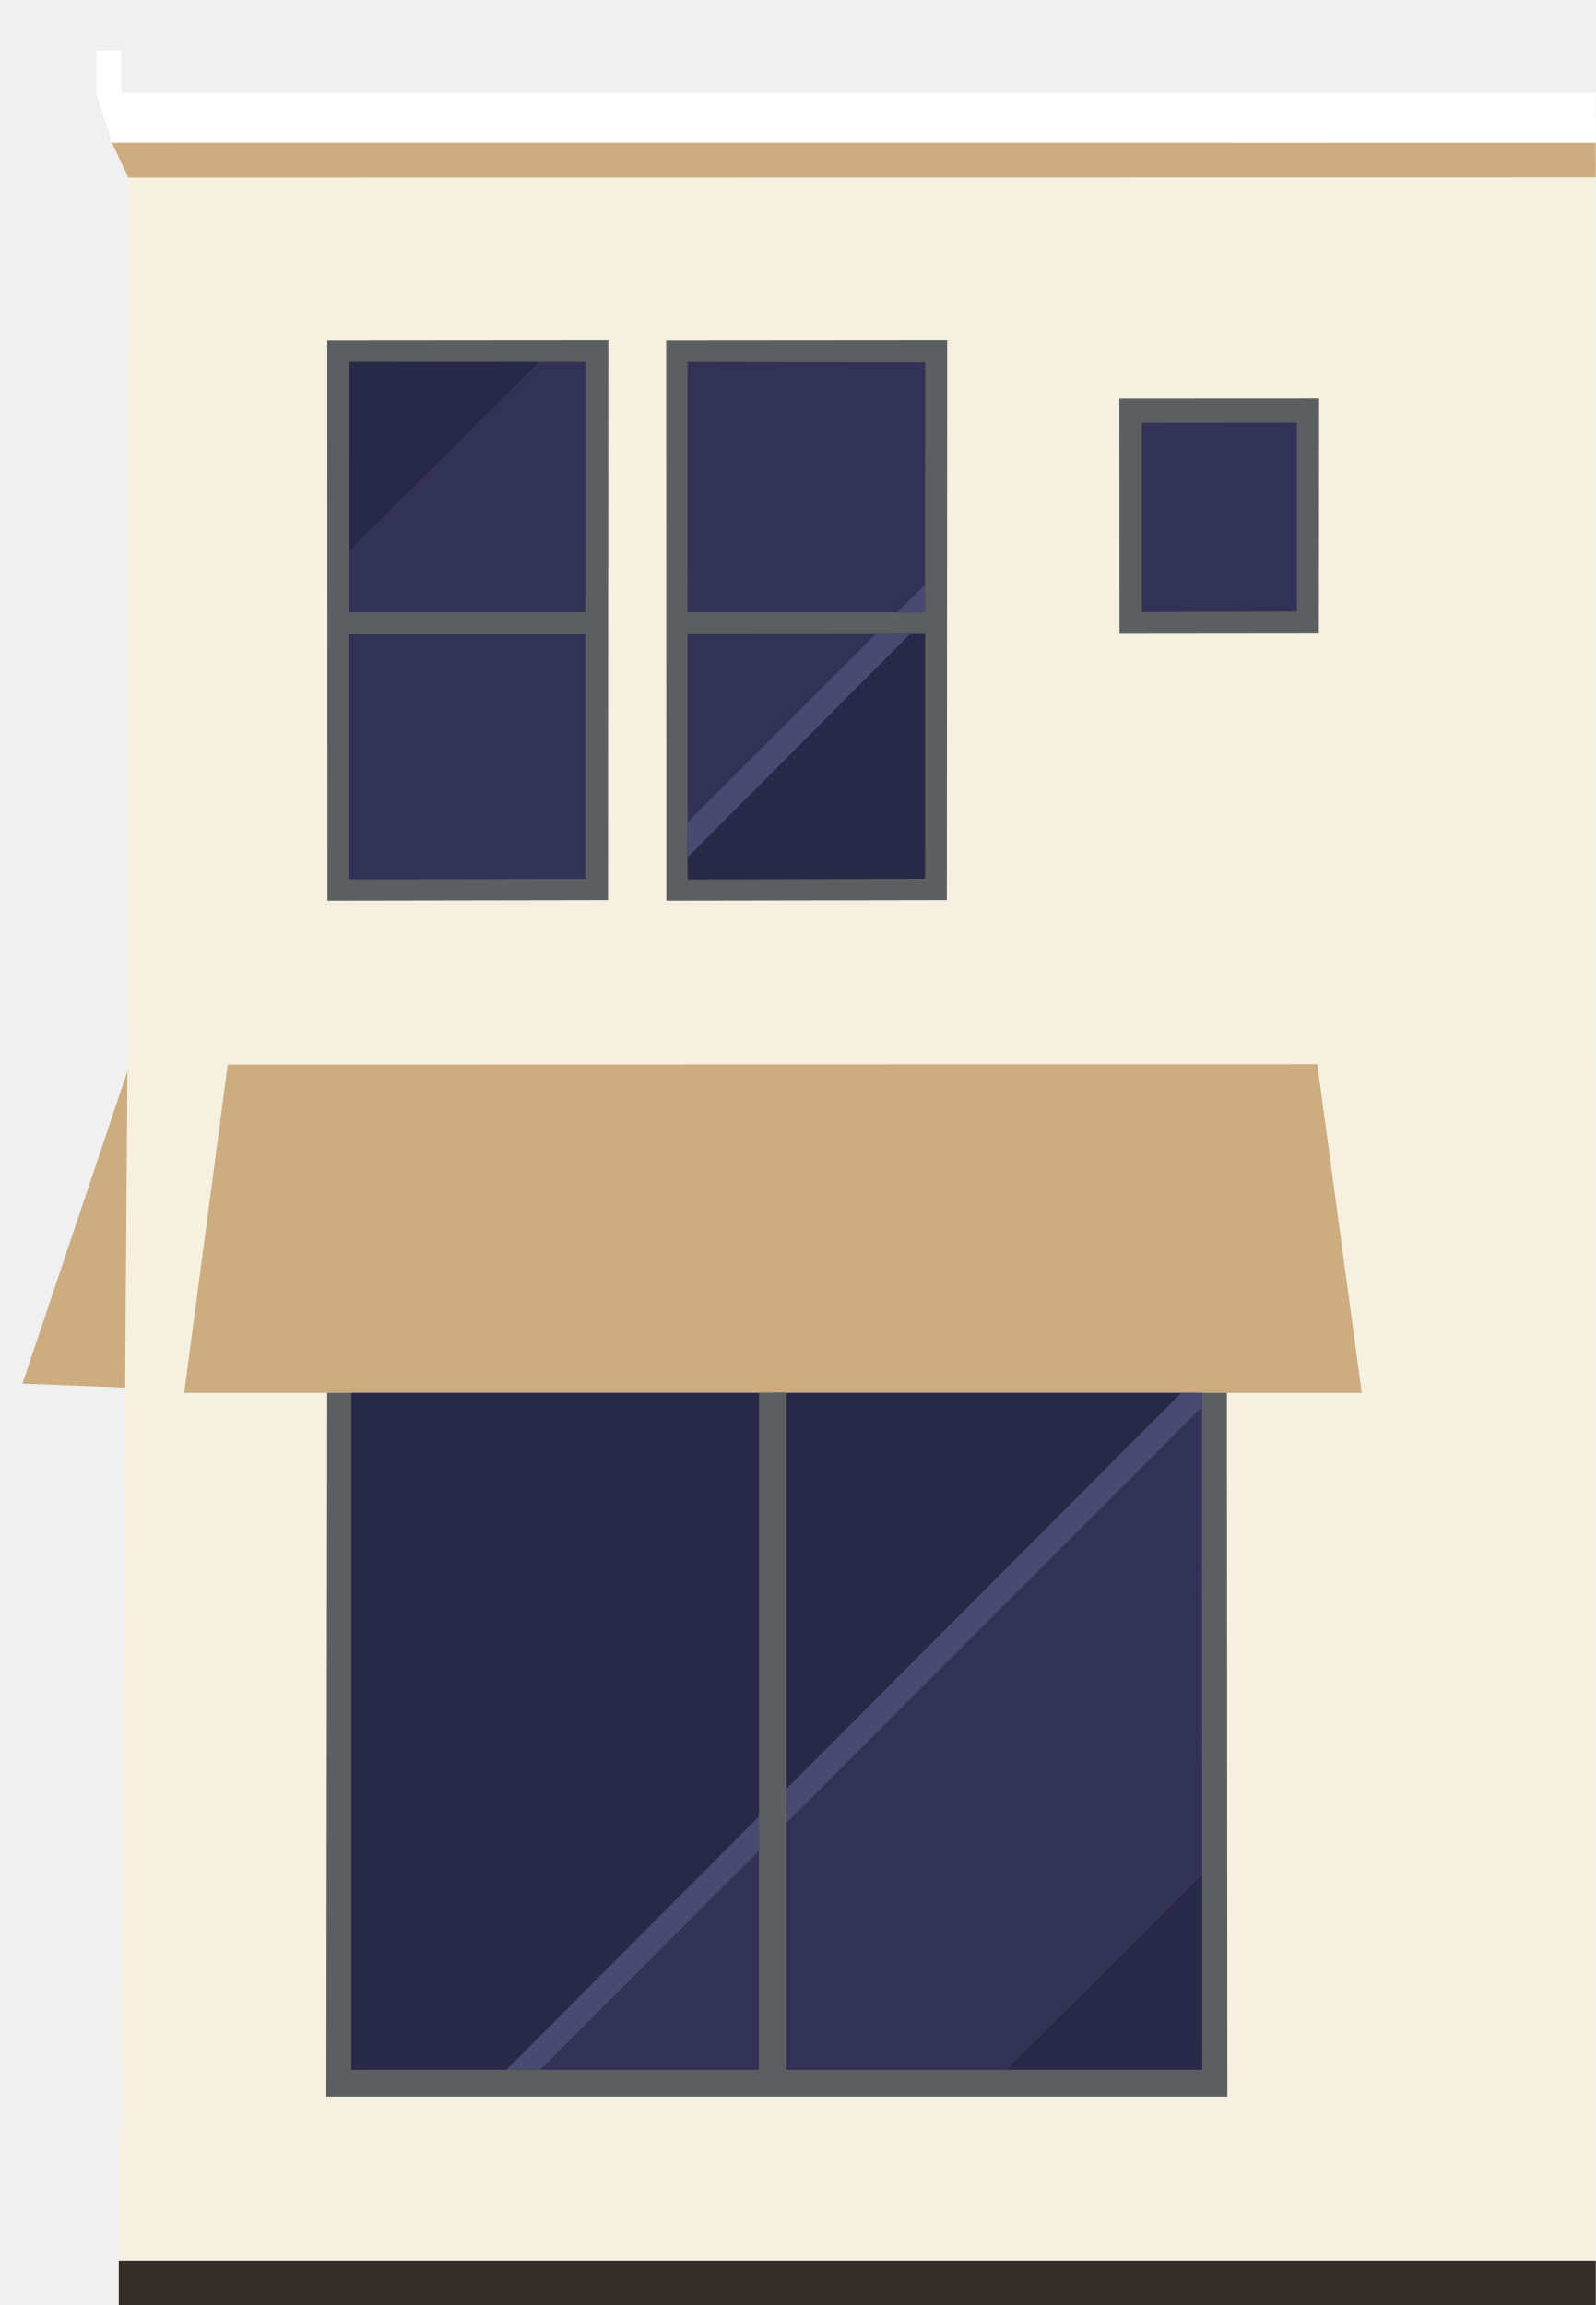
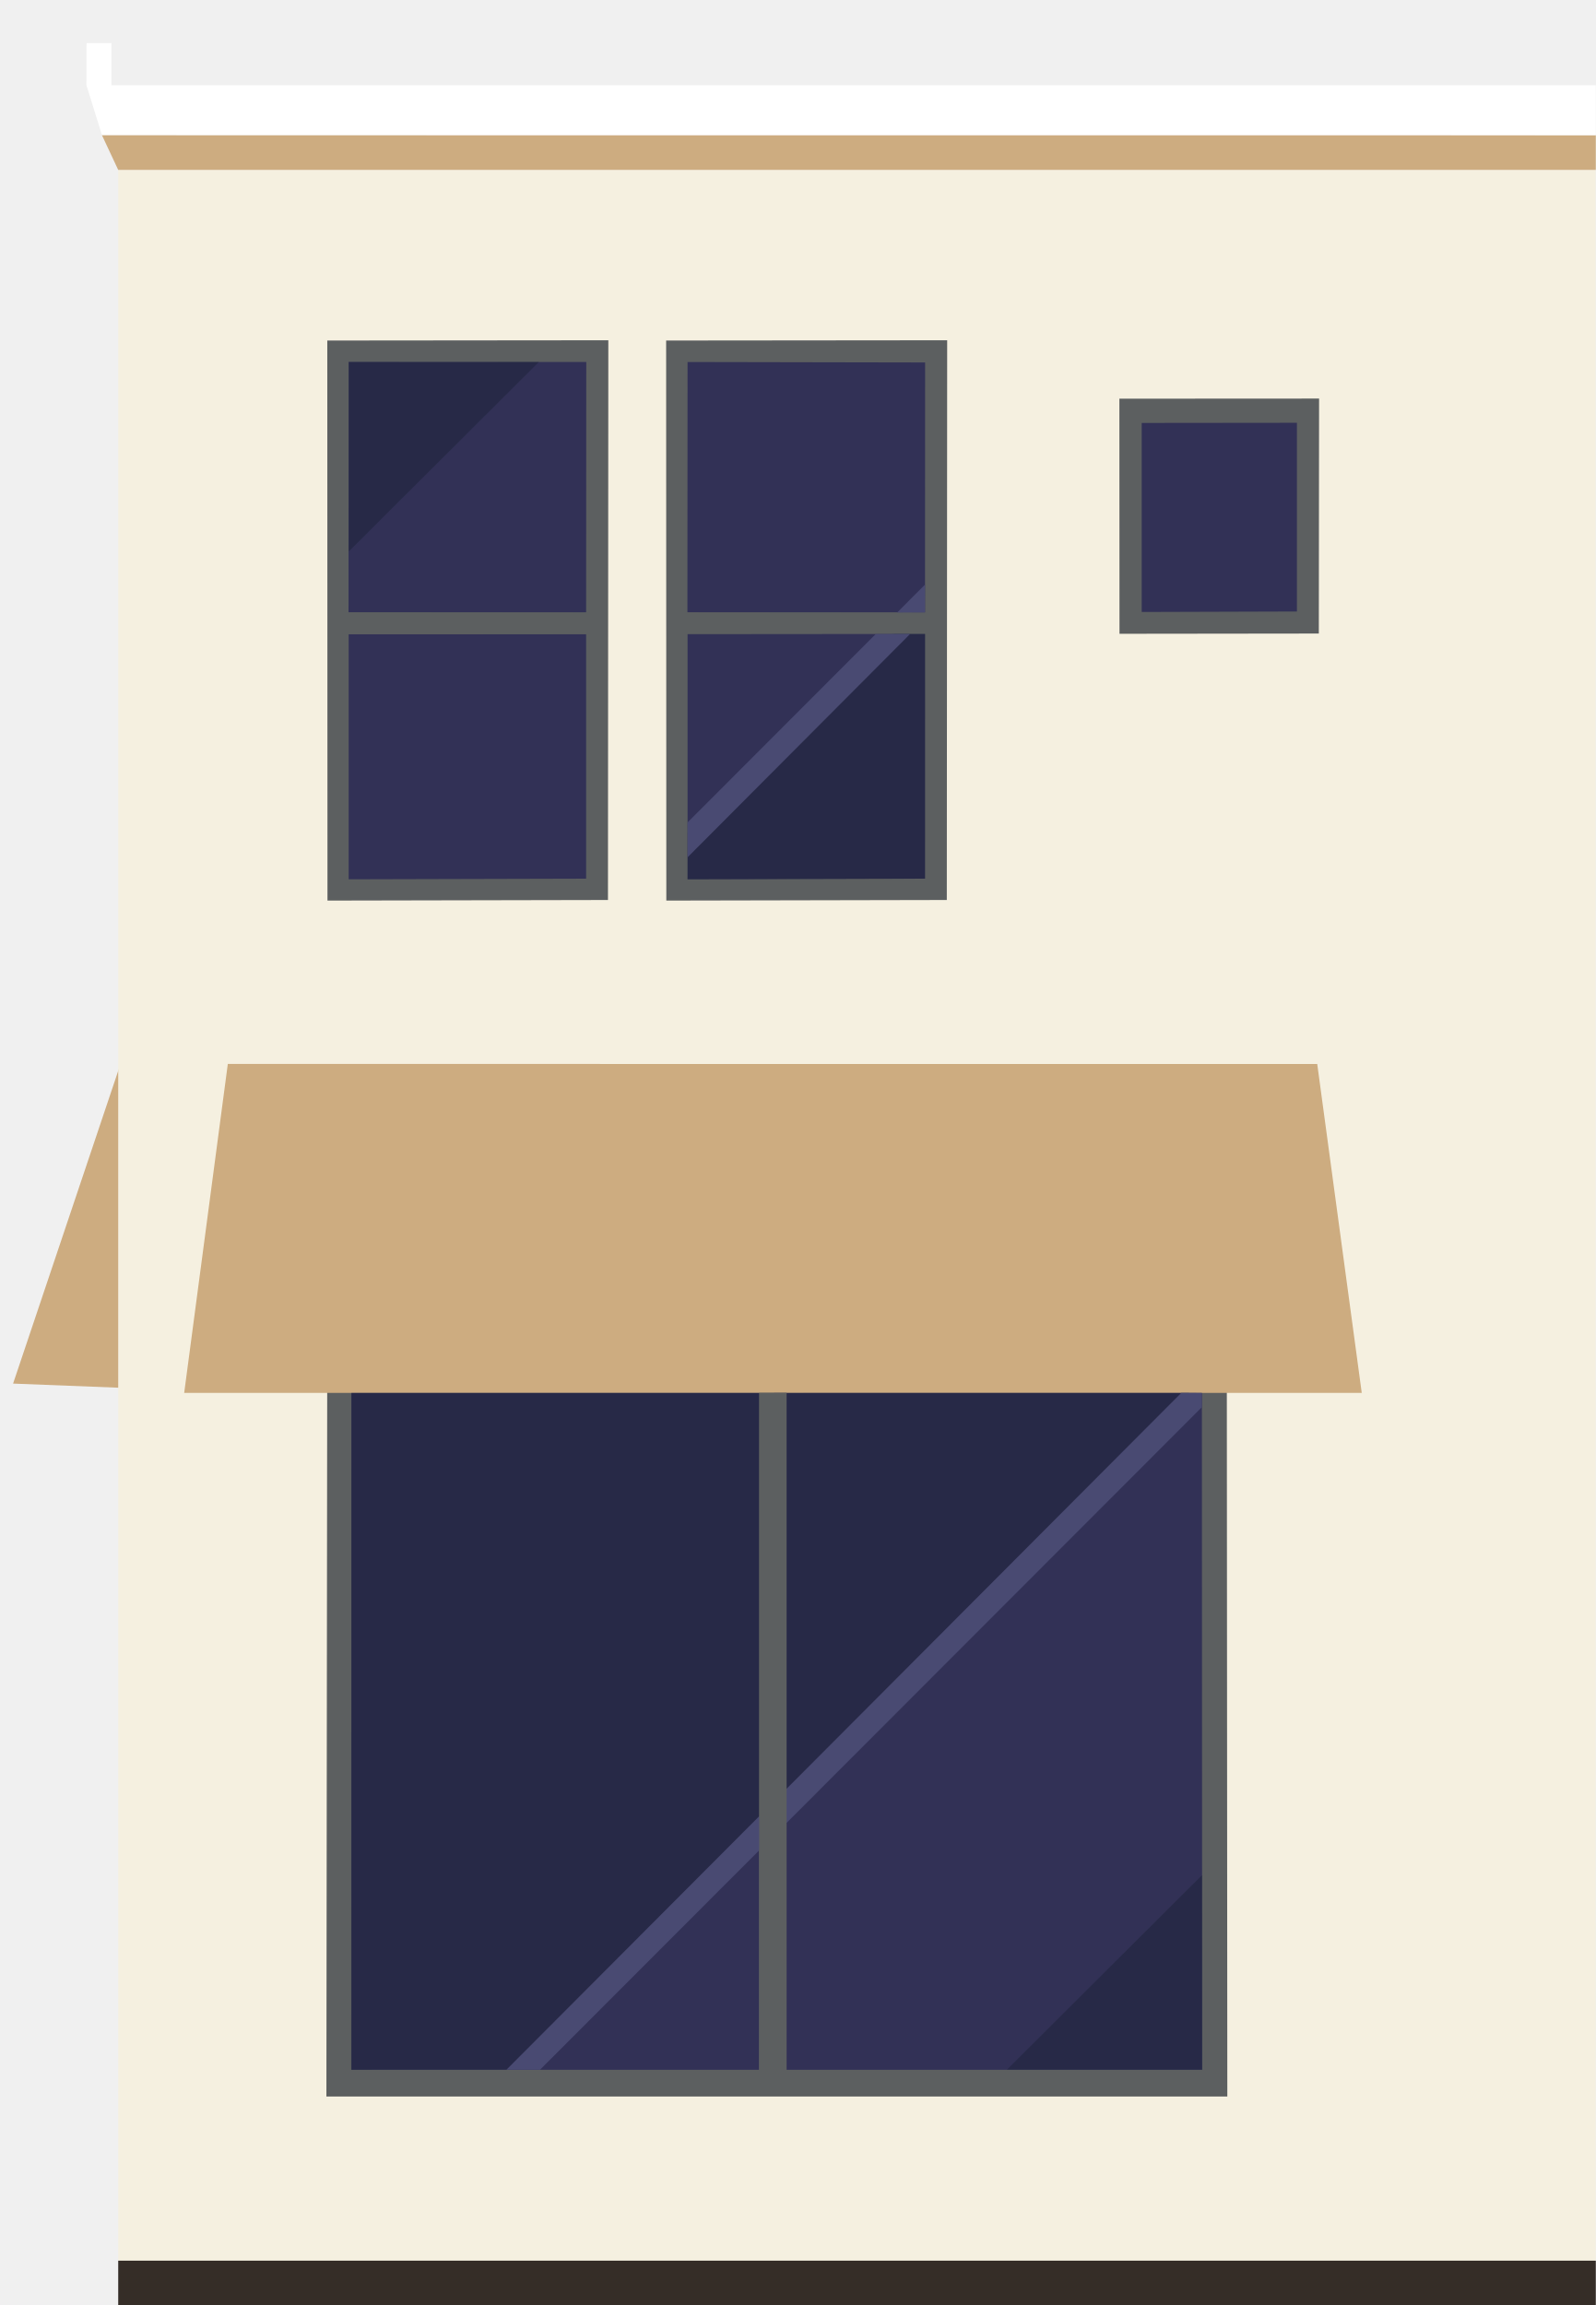
- <svg xmlns="http://www.w3.org/2000/svg" width="432px" height="624px" version="1.1" xml:space="preserve" style="fill-rule:evenodd;clip-rule:evenodd;stroke-linejoin:round;stroke-miterlimit:1.414;">
-   <g>
-     <g id="apartments-narrow-right" transform="matrix(1,0,0,1,3.0326,0)">
-       <g transform="matrix(1,0,0,1,-2183.66,-296.875)">
-         <path d="M2186.7,671.436l29.964,1.171l-1.011,-87.301l-28.953,86.13Z" style="fill:#cdac80;fill-rule:nonzero;" />
+ <svg xmlns="http://www.w3.org/2000/svg" width="100%" height="100%" viewBox="0 0 432 624" version="1.1" xml:space="preserve" style="fill-rule:evenodd;clip-rule:evenodd;stroke-linejoin:round;stroke-miterlimit:1.414;">
+   <g id="apartments-narrow-right" transform="matrix(1,0,0,1,3.0326,0)">
+     <g transform="matrix(1,0,0,1,-2186.19,-296.875)">
+       <path d="M2186.7,671.436L2216.66,672.607L2215.65,585.306L2186.7,671.436Z" style="fill:rgb(205,172,128);fill-rule:nonzero;" />
+     </g>
+     <g transform="matrix(1,0,0,1,-2183.66,-296.875)">
+       <path d="M2212.63,908.875L2612.63,908.875L2612.6,342.875L2212.63,342.875L2212.63,908.875Z" style="fill:rgb(245,240,224);fill-rule:nonzero;" />
+     </g>
+     <g transform="matrix(1,0,0,1,-2183.66,-296.875)">
+       <path d="M2269.25,634.479L2268.99,864.434L2512.88,864.434L2512.72,634.456L2269.25,634.479Z" style="fill:rgb(92,95,96);fill-rule:nonzero;" />
+     </g>
+     <g transform="matrix(1,0,0,1,-2183.66,-296.875)">
+       <path d="M2390.29,639.139L2389.81,857.187L2506.07,857.187L2505.98,638.826L2390.29,639.139Z" style="fill:rgb(50,49,86);fill-rule:nonzero;" />
+     </g>
+     <g transform="matrix(1,0,0,1,-2183.66,-296.875)">
+       <path d="M2275.76,639.141L2275.76,857.188L2386.12,857.188L2386.12,638.826L2275.76,639.141Z" style="fill:rgb(50,49,86);fill-rule:nonzero;" />
+     </g>
+     <g transform="matrix(1,0,0,1,-2183.66,-296.875)">
+       <path d="M2230.49,673.949L2549.27,673.947L2537.22,584.915L2242.3,584.9L2230.49,673.949Z" style="fill:rgb(205,172,128);fill-rule:nonzero;" />
+     </g>
+     <g transform="matrix(1,0,0,1,-2183.66,-296.875)">
+       <path d="M2436.94,540.517L2361.01,540.673L2360.96,389.063L2437.04,388.99L2436.94,540.517Z" style="fill:rgb(92,95,96);fill-rule:nonzero;" />
+     </g>
+     <g transform="matrix(1,0,0,1,-2183.66,-296.875)">
+       <path d="M2431.04,534.745L2366.76,534.917L2366.76,468.557L2431.04,468.5L2431.04,534.745Z" style="fill:rgb(50,49,86);fill-rule:nonzero;" />
+     </g>
+     <g transform="matrix(1,0,0,1,-2183.66,-296.875)">
+       <path d="M2431.04,462.704L2366.72,462.648L2366.76,394.879L2431.07,395L2431.04,462.704Z" style="fill:rgb(50,49,86);fill-rule:nonzero;" />
+     </g>
+     <g transform="matrix(1,0,0,1,-2183.66,-296.875)">
+       <path d="M2537.65,468.385L2483.69,468.451L2483.66,404.806L2537.72,404.774L2537.65,468.385Z" style="fill:rgb(92,95,96);fill-rule:nonzero;" />
+     </g>
+     <g transform="matrix(1,0,0,1,-2183.66,-296.875)">
+       <path d="M2531.72,462.418L2489.7,462.551L2489.7,411.373L2531.72,411.328L2531.72,462.418Z" style="fill:rgb(50,49,86);fill-rule:nonzero;" />
+     </g>
+     <g transform="matrix(1,0,0,1,-2183.66,-296.875)">
+       <path d="M2345.21,540.517L2269.28,540.673L2269.23,389.063L2345.31,388.99L2345.21,540.517Z" style="fill:rgb(92,95,96);fill-rule:nonzero;" />
+     </g>
+     <g transform="matrix(1,0,0,1,-2183.66,-296.875)">
+       <path d="M2339.3,534.745L2275.02,534.917L2275.02,468.557L2339.3,468.5L2339.3,534.745Z" style="fill:rgb(50,49,86);fill-rule:nonzero;" />
+     </g>
+     <g transform="matrix(1,0,0,1,-2183.66,-296.875)">
+       <path d="M2339.3,462.704L2274.98,462.648L2275.02,394.859L2339.34,394.863L2339.3,462.704Z" style="fill:rgb(50,49,86);fill-rule:nonzero;" />
+     </g>
+     <g transform="matrix(1,0,0,1,-2183.66,-296.875)">
+       <rect x="2366.49" y="462.692" width="65.172" height="5.653" style="fill:rgb(92,95,96);fill-rule:nonzero;" />
+     </g>
+     <g transform="matrix(1,0,0,1,-2183.66,-296.875)">
+       <g opacity="0.3">
+         <path d="M2275.75,673.956L2275.69,857.187L2318.6,857.174L2470.31,712.051L2502.51,673.937L2275.75,673.956Z" style="fill:rgb(13,24,36);fill-rule:nonzero;" />
      </g>
-       <g transform="matrix(1,0,0,1,-2183.66,-296.875)">
-         <path d="M2212.79,908.862l399.832,0.023l0,-321.708l-0.02,-2.258l-397.471,-0.021l-2.341,323.964Z" style="fill:#f5f0e0;fill-rule:nonzero;" />
+     </g>
+     <g transform="matrix(1,0,0,1,-2183.66,-296.875)">
+       <path d="M2500.42,673.947L2317.73,857.177L2326.82,857.185L2505.99,677.816L2505.99,673.968L2500.42,673.947Z" style="fill:rgb(73,74,114);fill-rule:nonzero;" />
+     </g>
+     <g transform="matrix(1,0,0,1,-2183.66,-296.875)">
+       <rect x="2386.14" y="673.938" width="7.436" height="186.321" style="fill:rgb(92,95,96);fill-rule:nonzero;" />
+     </g>
+     <g transform="matrix(1,0,0,1,-2183.66,-296.875)">
+       <g opacity="0.3">
+         <path d="M2326.54,394.834L2275.05,446.16L2275.04,394.875L2326.54,394.834Z" style="fill:rgb(13,24,36);fill-rule:nonzero;" />
      </g>
-       <g transform="matrix(1,0,0,1,-2183.66,-296.875)">
-         <path d="M2269.25,634.479l-0.265,229.955l243.899,0l-0.159,-229.978l-243.475,0.023Z" style="fill:#5c5f60;fill-rule:nonzero;" />
+     </g>
+     <g transform="matrix(1,0,0,1,-2183.66,-296.875)">
+       <g opacity="0.3">
+         <path d="M2431.05,534.734L2431.07,468.5L2422.69,468.496L2366.8,522.341L2366.76,534.937L2431.05,534.734Z" style="fill:rgb(13,24,36);fill-rule:nonzero;" />
      </g>
-       <g transform="matrix(1,0,0,1,-2183.66,-296.875)">
-         <path d="M2390.29,639.139l-0.48,218.048l116.259,0l-0.089,-218.361l-115.69,0.313Z" style="fill:#323156;fill-rule:nonzero;" />
+     </g>
+     <g transform="matrix(1,0,0,1,-2183.66,-296.875)">
+       <path d="M2366.77,528.951L2427.01,468.502L2417.7,468.515L2366.76,519.521L2366.77,528.951Z" style="fill:rgb(73,74,114);fill-rule:nonzero;" />
+     </g>
+     <g transform="matrix(1,0,0,1,-2183.66,-296.875)">
+       <path d="M2431.03,462.676L2431.05,455.122L2423.5,462.686L2431.03,462.676Z" style="fill:rgb(73,74,114);fill-rule:nonzero;" />
+     </g>
+     <g transform="matrix(1,0,0,1,-2183.66,-296.875)">
+       <rect x="2273.28" y="462.661" width="68.914" height="5.905" style="fill:rgb(92,95,96);fill-rule:nonzero;" />
+     </g>
+     <g transform="matrix(1,0,0,1,-2186.34,-298.875)">
+       <path d="M2215.31,344.875L2210.89,335.437L2615.31,335.459L2615.31,344.875L2215.31,344.875Z" style="fill:rgb(205,172,128);fill-rule:nonzero;" />
+     </g>
+     <g transform="matrix(1,0,0,1,-2186.34,-298.875)">
+       <path d="M2210.91,335.44L2206.71,321.96L2206.73,310.563L2213.48,310.563L2213.48,321.96L2615.31,321.961L2615.31,335.46L2210.91,335.44Z" style="fill:white;fill-rule:nonzero;" />
+     </g>
+     <g transform="matrix(1,0,0,1,-2183.66,-296.875)">
+       <g opacity="0.3">
+         <path d="M2453.2,857.184L2506.05,804.475L2506.06,857.172L2453.2,857.184Z" style="fill:rgb(13,24,36);fill-rule:nonzero;" />
      </g>
-       <g transform="matrix(1,0,0,1,-2183.66,-296.875)">
-         <path d="M2275.76,639.141l0,218.047l110.364,0l0,-218.362l-110.364,0.315Z" style="fill:#323156;fill-rule:nonzero;" />
-       </g>
-       <g transform="matrix(1,0,0,1,-2183.66,-296.875)">
-         <path d="M2230.49,673.949l318.782,-0.002l-12.048,-89.032l-294.923,-0.015l-11.811,89.049Z" style="fill:#cdac80;fill-rule:nonzero;" />
-       </g>
-       <g transform="matrix(1,0,0,1,-2183.66,-296.875)">
-         <path d="M2612.61,584.963l-397.48,0.121l0.244,-240.168l397.236,-0.358l0,240.405Z" style="fill:#f5f0e0;fill-rule:nonzero;" />
-       </g>
-       <g transform="matrix(1,0,0,1,-2183.66,-296.875)">
-         <path d="M2436.94,540.517l-75.928,0.156l-0.051,-151.61l76.081,-0.073l-0.102,151.527Z" style="fill:#5c5f60;fill-rule:nonzero;" />
-       </g>
-       <g transform="matrix(1,0,0,1,-2183.66,-296.875)">
-         <path d="M2431.04,534.745l-64.283,0.172l0,-66.36l64.283,-0.057l0,66.245Z" style="fill:#323156;fill-rule:nonzero;" />
-       </g>
-       <g transform="matrix(1,0,0,1,-2183.66,-296.875)">
-         <path d="M2431.04,462.704l-64.318,-0.056l0.035,-67.769l64.317,0.121l-0.034,67.704Z" style="fill:#323156;fill-rule:nonzero;" />
-       </g>
-       <g transform="matrix(1,0,0,1,-2183.66,-296.875)">
-         <path d="M2537.65,468.385l-53.963,0.066l-0.033,-63.645l54.068,-0.032l-0.072,63.611Z" style="fill:#5c5f60;fill-rule:nonzero;" />
-       </g>
-       <g transform="matrix(1,0,0,1,-2183.66,-296.875)">
-         <path d="M2531.72,462.418l-42.021,0.133l0,-51.178l42.021,-0.045l0,51.09Z" style="fill:#323156;fill-rule:nonzero;" />
-       </g>
-       <g transform="matrix(1,0,0,1,-2183.66,-296.875)">
-         <path d="M2345.21,540.517l-75.927,0.156l-0.052,-151.61l76.079,-0.073l-0.1,151.527Z" style="fill:#5c5f60;fill-rule:nonzero;" />
-       </g>
-       <g transform="matrix(1,0,0,1,-2183.66,-296.875)">
-         <path d="M2339.3,534.745l-64.284,0.172l0,-66.36l64.284,-0.057l0,66.245Z" style="fill:#323156;fill-rule:nonzero;" />
-       </g>
-       <g transform="matrix(1,0,0,1,-2183.66,-296.875)">
-         <path d="M2339.3,462.704l-64.321,-0.056l0.037,-67.789l64.317,0.004l-0.033,67.841Z" style="fill:#323156;fill-rule:nonzero;" />
-       </g>
-       <g transform="matrix(1,0,0,1,-2183.66,-296.875)">
-         <rect x="2366.49" y="462.692" width="65.172" height="5.653" style="fill:#5c5f60;fill-rule:nonzero;" />
-       </g>
-       <g transform="matrix(1,0,0,1,-2183.66,-296.875)">
-         <g opacity="0.3">
-           <path d="M2275.75,673.956l-0.053,183.231l42.903,-0.013l151.713,-145.123l32.197,-38.114l-226.76,0.019Z" style="fill:#0d1824;fill-rule:nonzero;" />
-         </g>
-       </g>
-       <g transform="matrix(1,0,0,1,-2183.66,-296.875)">
-         <path d="M2500.42,673.947l-182.691,183.23l9.086,0.008l179.177,-179.369l-0.008,-3.848l-5.564,-0.021Z" style="fill:#494a72;fill-rule:nonzero;" />
-       </g>
-       <g transform="matrix(1,0,0,1,-2183.66,-296.875)">
-         <rect x="2386.14" y="673.938" width="7.436" height="186.321" style="fill:#5c5f60;fill-rule:nonzero;" />
-       </g>
-       <g transform="matrix(1,0,0,1,-2183.66,-296.875)">
-         <g opacity="0.3">
-           <path d="M2326.54,394.834l-51.494,51.326l-0.012,-51.285l51.506,-0.041Z" style="fill:#0d1824;fill-rule:nonzero;" />
-         </g>
-       </g>
-       <g transform="matrix(1,0,0,1,-2183.66,-296.875)">
-         <g opacity="0.3">
-           <path d="M2431.05,534.734l0.023,-66.234l-8.381,-0.004l-55.891,53.845l-0.043,12.596l64.292,-0.203Z" style="fill:#0d1824;fill-rule:nonzero;" />
-         </g>
-       </g>
-       <g transform="matrix(1,0,0,1,-2183.66,-296.875)">
-         <path d="M2366.77,528.951l60.238,-60.449l-9.31,0.013l-50.936,51.006l0.008,9.43Z" style="fill:#494a72;fill-rule:nonzero;" />
-       </g>
-       <g transform="matrix(1,0,0,1,-2183.66,-296.875)">
-         <path d="M2431.03,462.676l0.025,-7.554l-7.553,7.564l7.528,-0.01Z" style="fill:#494a72;fill-rule:nonzero;" />
-       </g>
-       <g transform="matrix(1,0,0,1,-2183.66,-296.875)">
-         <rect x="2273.28" y="462.661" width="68.914" height="5.905" style="fill:#5c5f60;fill-rule:nonzero;" />
-       </g>
-       <g transform="matrix(1,0,0,1,-2183.66,-296.875)">
-         <path d="M2215.35,344.916l-4.464,-9.479l401.719,0.022l0.026,9.394l-397.281,0.063Z" style="fill:#cdac80;fill-rule:nonzero;" />
-       </g>
-       <g transform="matrix(1,0,0,1,-2183.66,-296.875)">
-         <path d="M2210.91,335.44l-4.203,-13.48l0.018,-11.397l6.75,0l0.001,11.397l399.106,0.001l0.024,13.499l-401.696,-0.02Z" style="fill:#fff;fill-rule:nonzero;" />
-       </g>
-       <g transform="matrix(1,0,0,1,-2183.66,-296.875)">
-         <g opacity="0.3">
-           <path d="M2453.2,857.184l52.848,-52.709l0.018,52.697l-52.866,0.012Z" style="fill:#0d1824;fill-rule:nonzero;" />
-         </g>
-       </g>
-       <g transform="matrix(1,0,0,1,-2183.66,-296.875)">
-         <rect x="2212.78" y="908.859" width="399.848" height="12.016" style="fill:#352d27;fill-rule:nonzero;" />
-       </g>
+     </g>
+     <g transform="matrix(1.00038,9.31085e-20,9.31085e-20,1,-2184.65,-296.875)">
+       <rect x="2212.78" y="908.875" width="399.848" height="12" style="fill:rgb(53,45,39);fill-rule:nonzero;" />
    </g>
  </g>
</svg>
